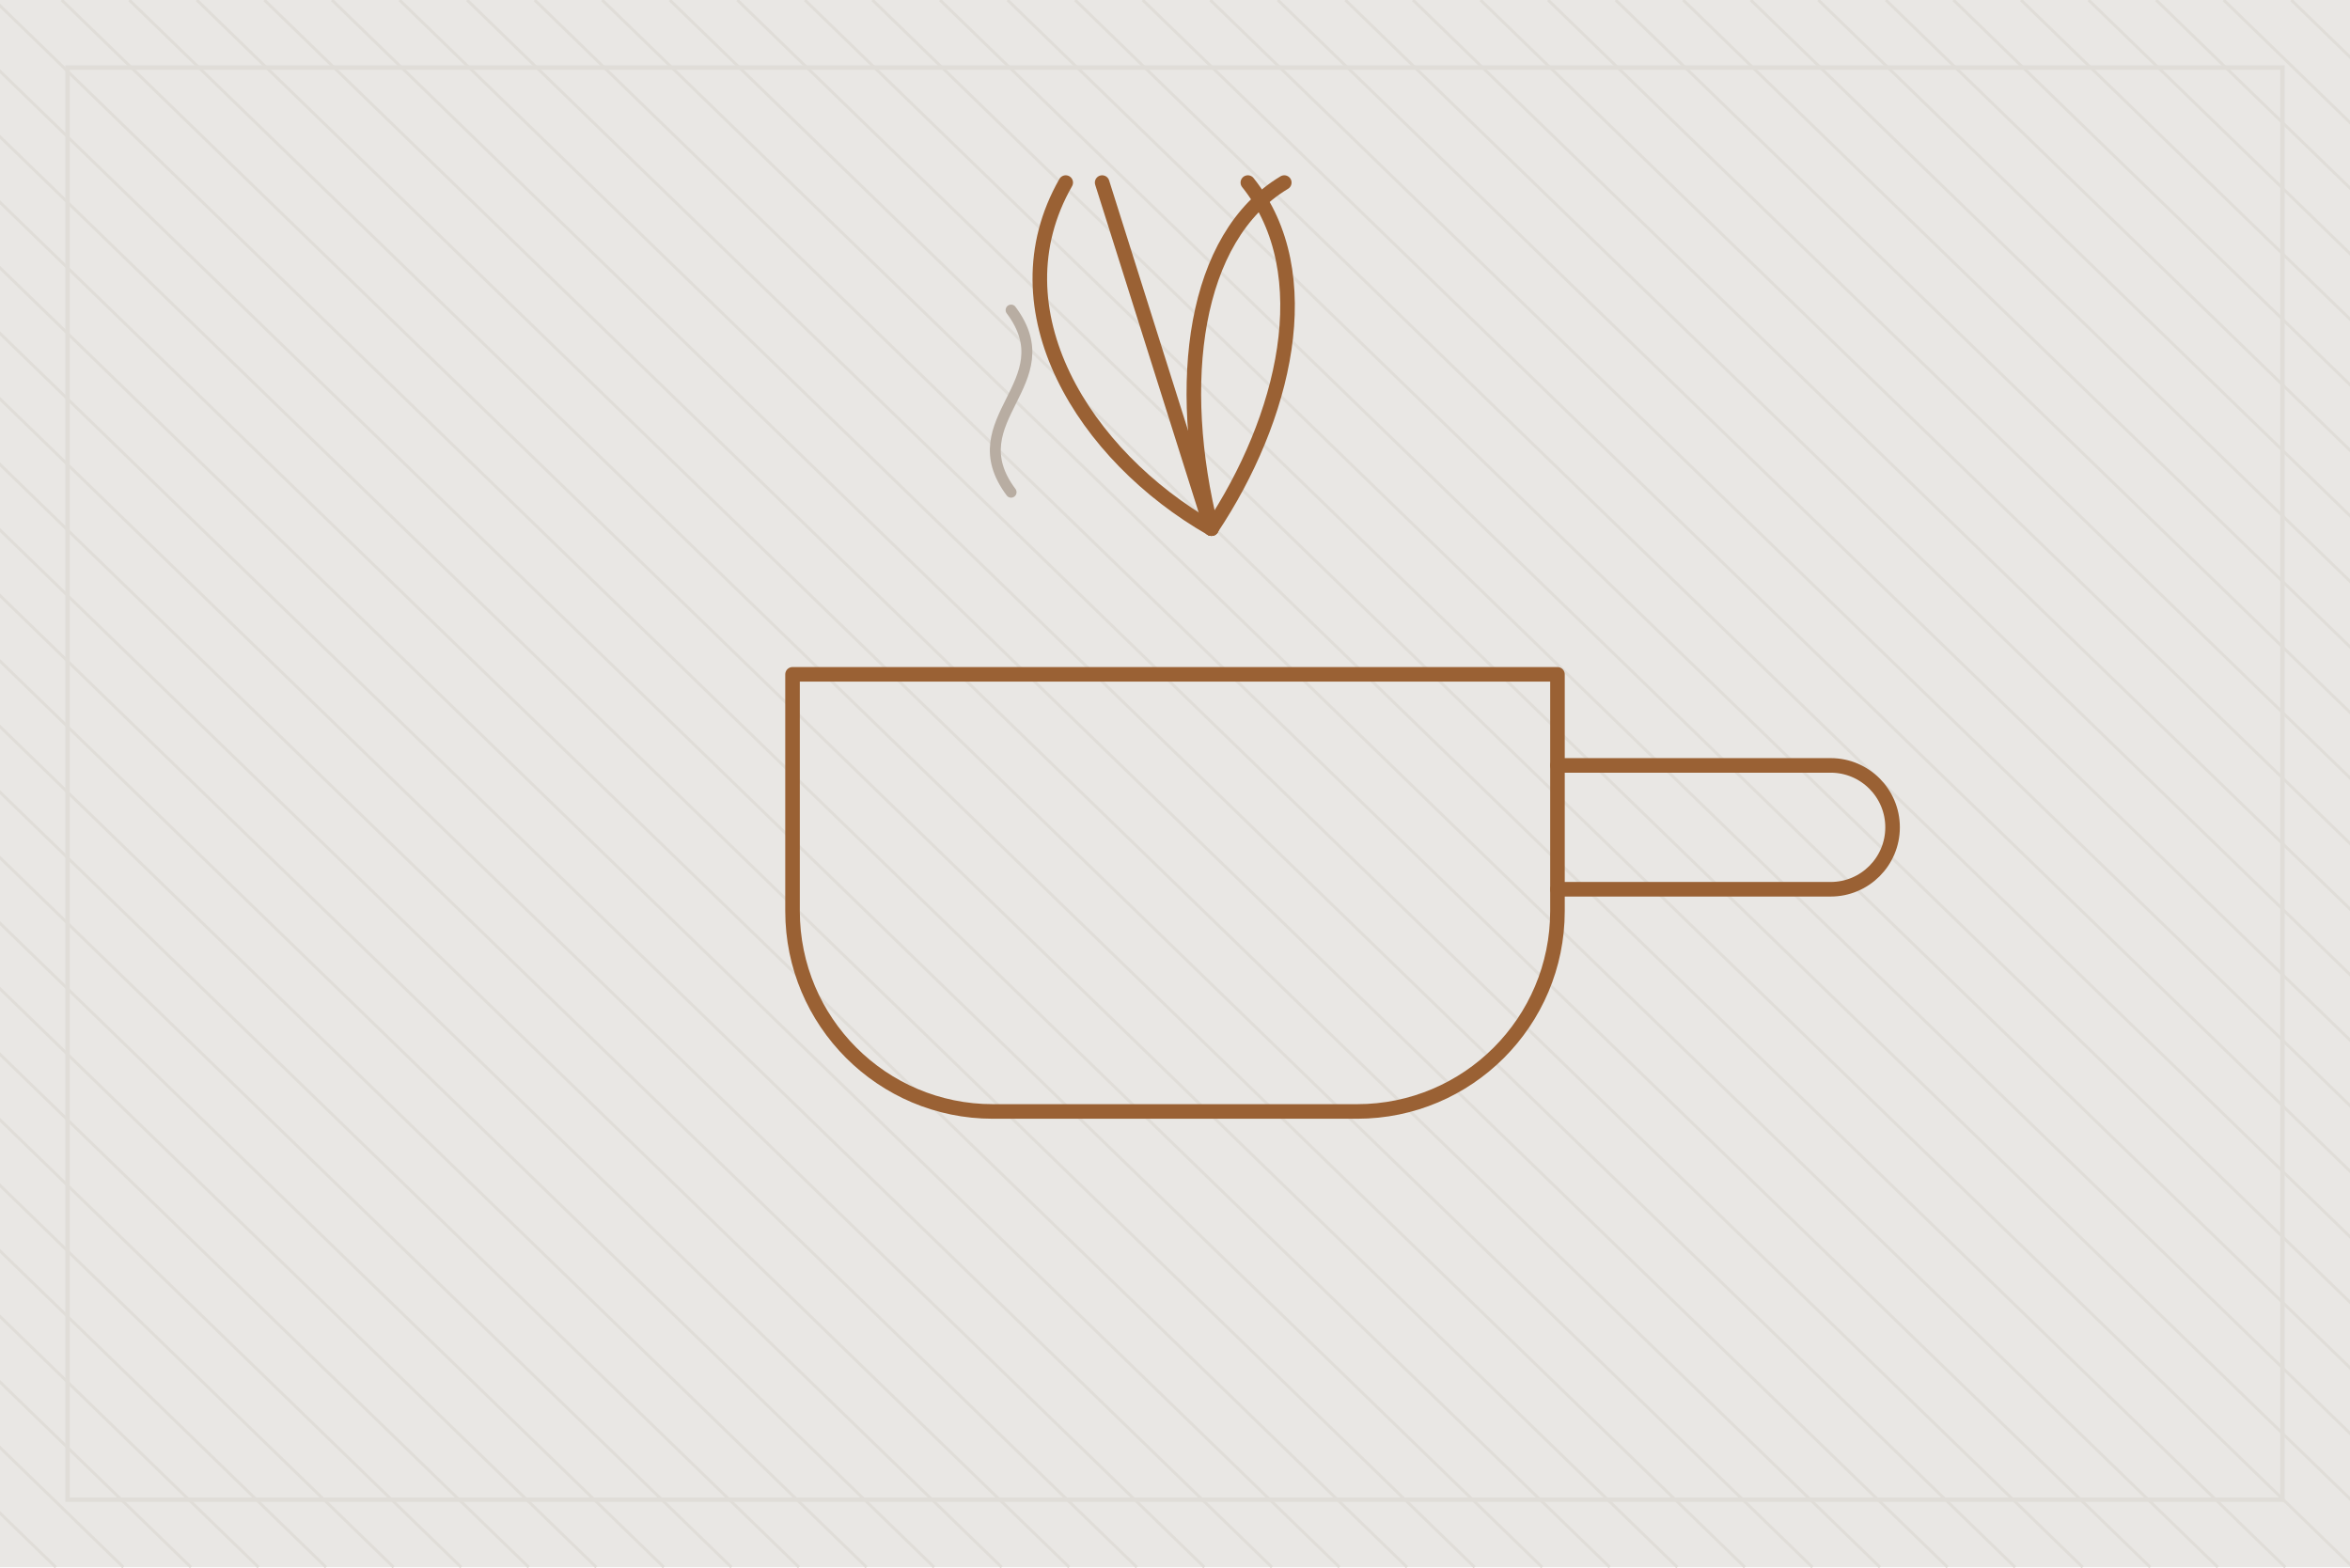
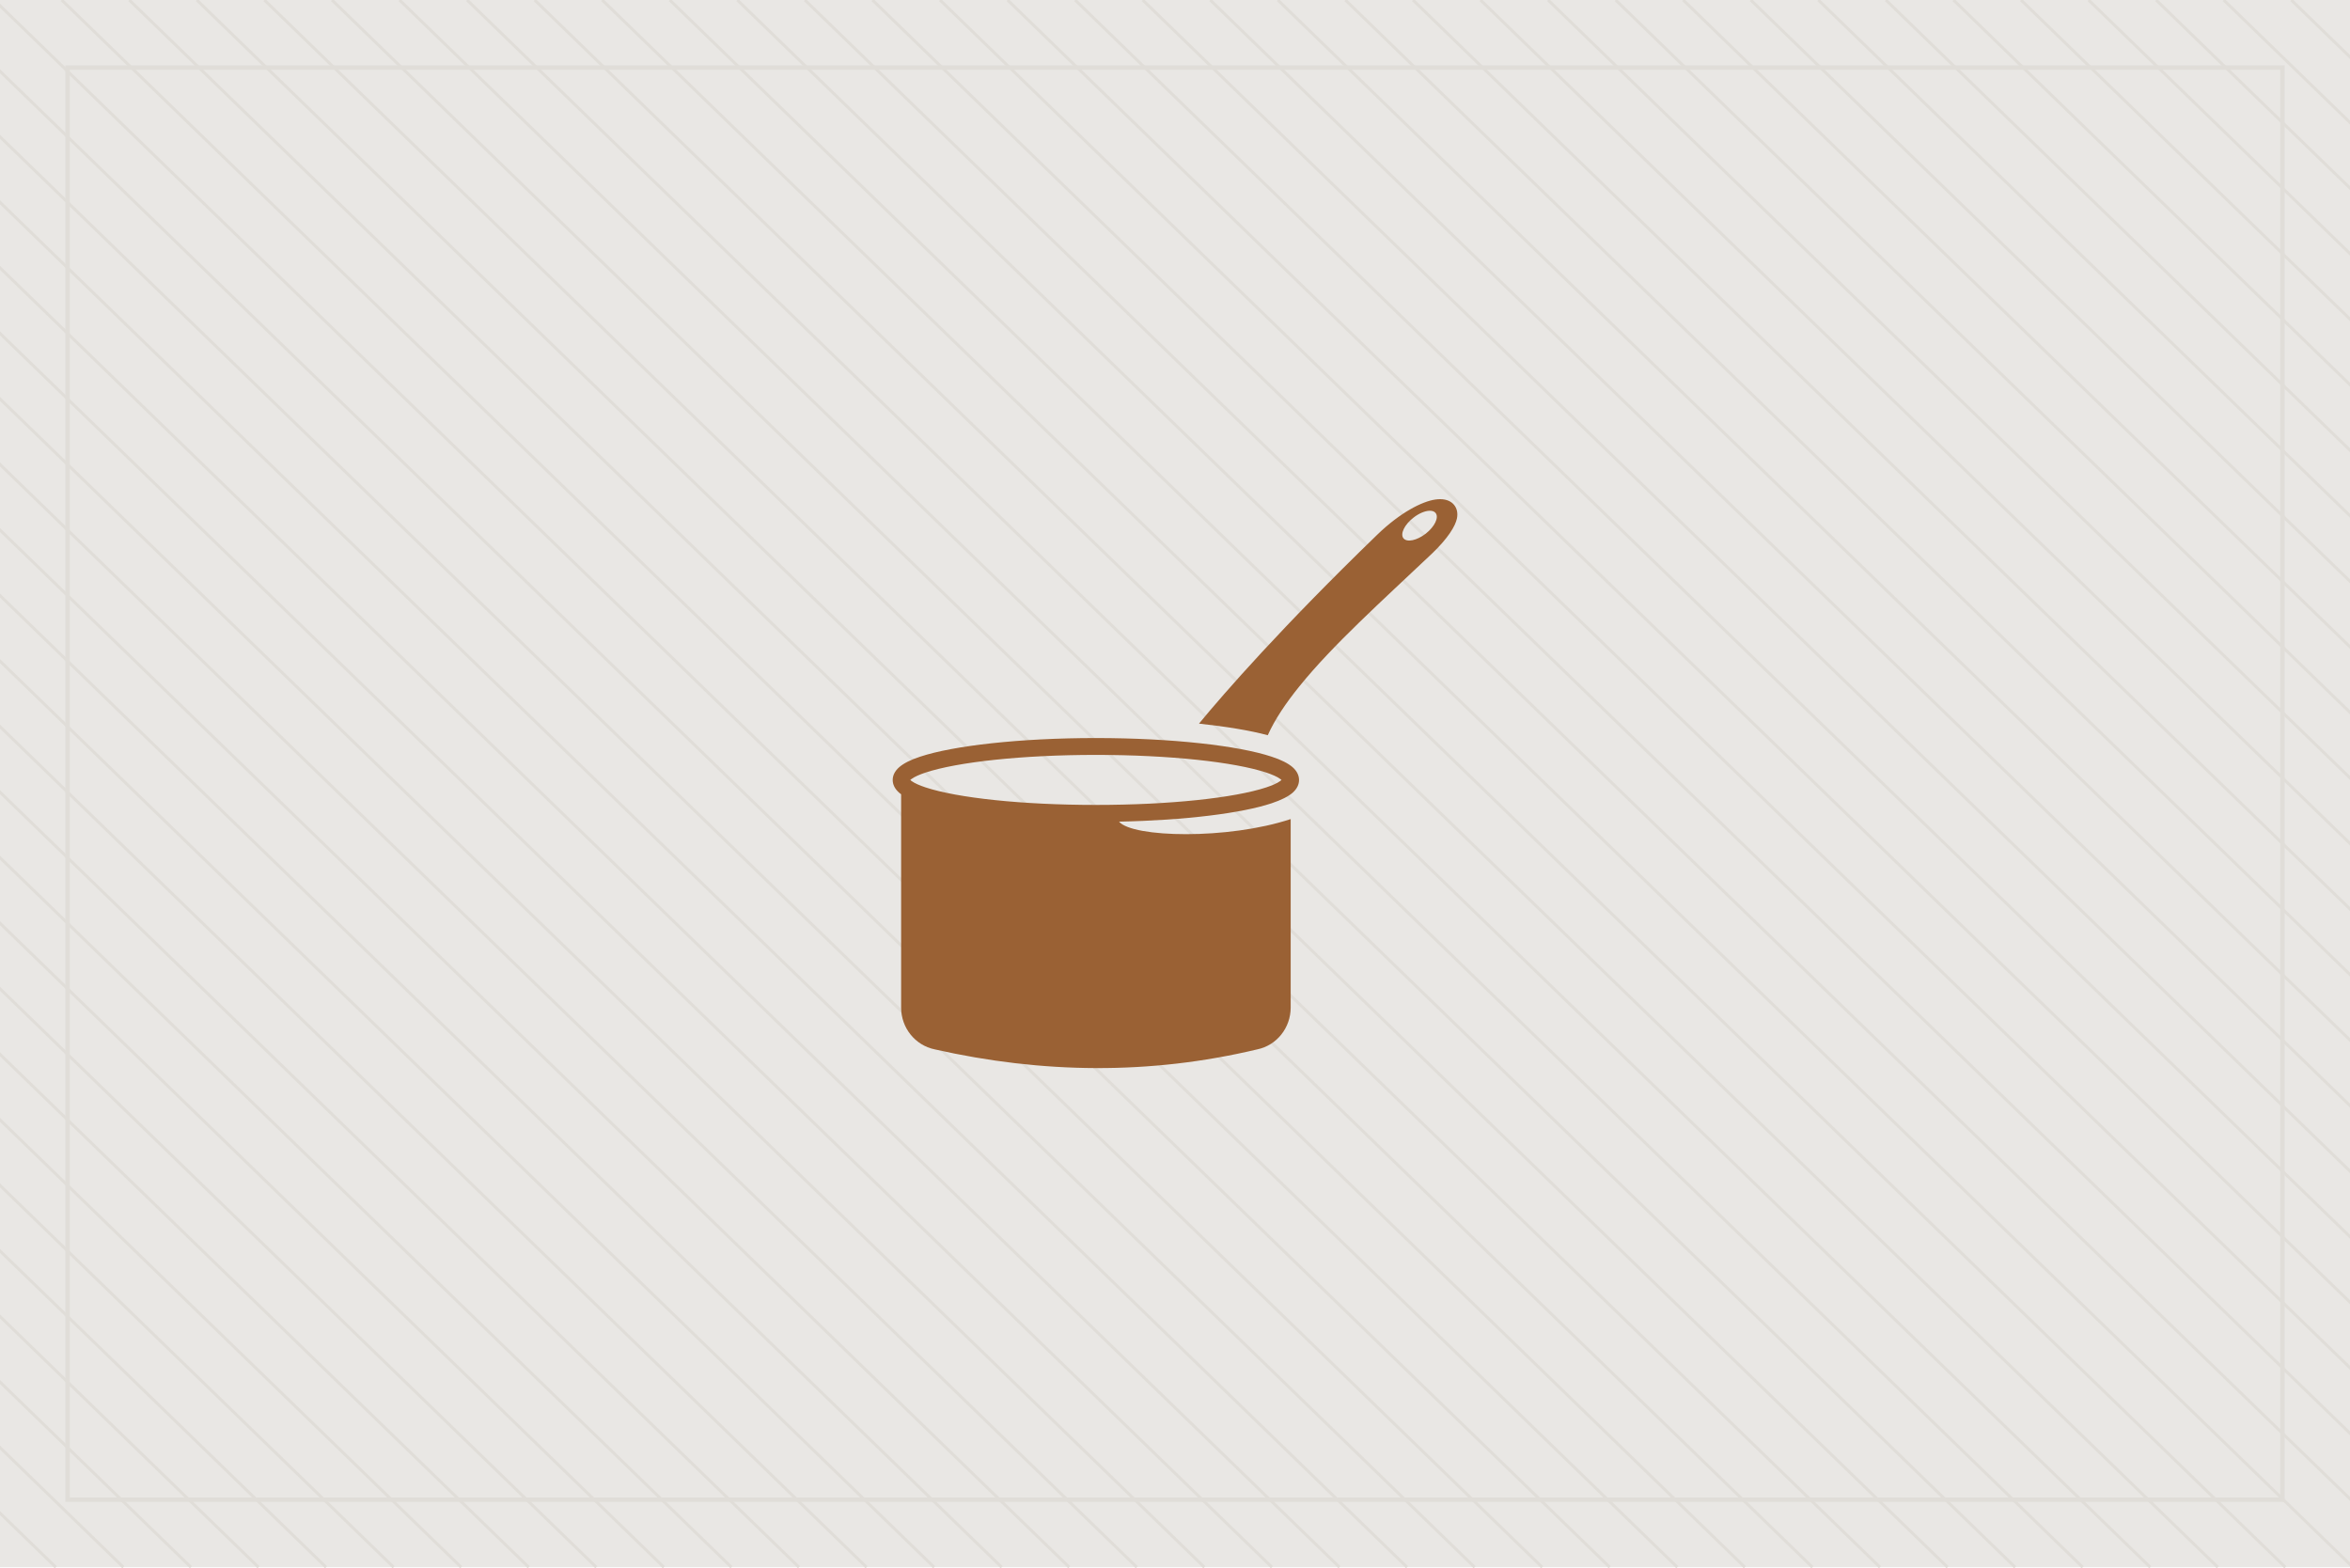
<svg xmlns="http://www.w3.org/2000/svg" width="1600" height="1067" viewBox="0 0 1600 1067">
  <rect width="1600" height="1067" fill="#e9e7e4" />
  <line x1="-1200" y1="0" x2="-100" y2="1067" stroke="#e0ddd8" stroke-width="2" />
  <line x1="-1154" y1="0" x2="-54" y2="1067" stroke="#e0ddd8" stroke-width="2" />
  <line x1="-1108" y1="0" x2="-8" y2="1067" stroke="#e0ddd8" stroke-width="2" />
  <line x1="-1062" y1="0" x2="38" y2="1067" stroke="#e0ddd8" stroke-width="2" />
  <line x1="-1016" y1="0" x2="84" y2="1067" stroke="#e0ddd8" stroke-width="2" />
  <line x1="-970" y1="0" x2="130" y2="1067" stroke="#e0ddd8" stroke-width="2" />
  <line x1="-924" y1="0" x2="176" y2="1067" stroke="#e0ddd8" stroke-width="2" />
  <line x1="-878" y1="0" x2="222" y2="1067" stroke="#e0ddd8" stroke-width="2" />
  <line x1="-832" y1="0" x2="268" y2="1067" stroke="#e0ddd8" stroke-width="2" />
  <line x1="-786" y1="0" x2="314" y2="1067" stroke="#e0ddd8" stroke-width="2" />
  <line x1="-740" y1="0" x2="360" y2="1067" stroke="#e0ddd8" stroke-width="2" />
  <line x1="-694" y1="0" x2="406" y2="1067" stroke="#e0ddd8" stroke-width="2" />
  <line x1="-648" y1="0" x2="452" y2="1067" stroke="#e0ddd8" stroke-width="2" />
  <line x1="-602" y1="0" x2="498" y2="1067" stroke="#e0ddd8" stroke-width="2" />
  <line x1="-556" y1="0" x2="544" y2="1067" stroke="#e0ddd8" stroke-width="2" />
  <line x1="-510" y1="0" x2="590" y2="1067" stroke="#e0ddd8" stroke-width="2" />
  <line x1="-464" y1="0" x2="636" y2="1067" stroke="#e0ddd8" stroke-width="2" />
  <line x1="-418" y1="0" x2="682" y2="1067" stroke="#e0ddd8" stroke-width="2" />
  <line x1="-372" y1="0" x2="728" y2="1067" stroke="#e0ddd8" stroke-width="2" />
  <line x1="-326" y1="0" x2="774" y2="1067" stroke="#e0ddd8" stroke-width="2" />
  <line x1="-280" y1="0" x2="820" y2="1067" stroke="#e0ddd8" stroke-width="2" />
  <line x1="-234" y1="0" x2="866" y2="1067" stroke="#e0ddd8" stroke-width="2" />
  <line x1="-188" y1="0" x2="912" y2="1067" stroke="#e0ddd8" stroke-width="2" />
  <line x1="-142" y1="0" x2="958" y2="1067" stroke="#e0ddd8" stroke-width="2" />
  <line x1="-96" y1="0" x2="1004" y2="1067" stroke="#e0ddd8" stroke-width="2" />
  <line x1="-50" y1="0" x2="1050" y2="1067" stroke="#e0ddd8" stroke-width="2" />
  <line x1="-4" y1="0" x2="1096" y2="1067" stroke="#e0ddd8" stroke-width="2" />
  <line x1="42" y1="0" x2="1142" y2="1067" stroke="#e0ddd8" stroke-width="2" />
  <line x1="88" y1="0" x2="1188" y2="1067" stroke="#e0ddd8" stroke-width="2" />
  <line x1="134" y1="0" x2="1234" y2="1067" stroke="#e0ddd8" stroke-width="2" />
  <line x1="180" y1="0" x2="1280" y2="1067" stroke="#e0ddd8" stroke-width="2" />
  <line x1="226" y1="0" x2="1326" y2="1067" stroke="#e0ddd8" stroke-width="2" />
  <line x1="272" y1="0" x2="1372" y2="1067" stroke="#e0ddd8" stroke-width="2" />
  <line x1="318" y1="0" x2="1418" y2="1067" stroke="#e0ddd8" stroke-width="2" />
  <line x1="364" y1="0" x2="1464" y2="1067" stroke="#e0ddd8" stroke-width="2" />
  <line x1="410" y1="0" x2="1510" y2="1067" stroke="#e0ddd8" stroke-width="2" />
  <line x1="456" y1="0" x2="1556" y2="1067" stroke="#e0ddd8" stroke-width="2" />
  <line x1="502" y1="0" x2="1602" y2="1067" stroke="#e0ddd8" stroke-width="2" />
  <line x1="548" y1="0" x2="1648" y2="1067" stroke="#e0ddd8" stroke-width="2" />
  <line x1="594" y1="0" x2="1694" y2="1067" stroke="#e0ddd8" stroke-width="2" />
  <line x1="640" y1="0" x2="1740" y2="1067" stroke="#e0ddd8" stroke-width="2" />
  <line x1="686" y1="0" x2="1786" y2="1067" stroke="#e0ddd8" stroke-width="2" />
  <line x1="732" y1="0" x2="1832" y2="1067" stroke="#e0ddd8" stroke-width="2" />
  <line x1="778" y1="0" x2="1878" y2="1067" stroke="#e0ddd8" stroke-width="2" />
  <line x1="824" y1="0" x2="1924" y2="1067" stroke="#e0ddd8" stroke-width="2" />
  <line x1="870" y1="0" x2="1970" y2="1067" stroke="#e0ddd8" stroke-width="2" />
  <line x1="916" y1="0" x2="2016" y2="1067" stroke="#e0ddd8" stroke-width="2" />
  <line x1="962" y1="0" x2="2062" y2="1067" stroke="#e0ddd8" stroke-width="2" />
  <line x1="1008" y1="0" x2="2108" y2="1067" stroke="#e0ddd8" stroke-width="2" />
  <line x1="1054" y1="0" x2="2154" y2="1067" stroke="#e0ddd8" stroke-width="2" />
  <line x1="1100" y1="0" x2="2200" y2="1067" stroke="#e0ddd8" stroke-width="2" />
  <line x1="1146" y1="0" x2="2246" y2="1067" stroke="#e0ddd8" stroke-width="2" />
  <line x1="1192" y1="0" x2="2292" y2="1067" stroke="#e0ddd8" stroke-width="2" />
  <line x1="1238" y1="0" x2="2338" y2="1067" stroke="#e0ddd8" stroke-width="2" />
  <line x1="1284" y1="0" x2="2384" y2="1067" stroke="#e0ddd8" stroke-width="2" />
  <line x1="1330" y1="0" x2="2430" y2="1067" stroke="#e0ddd8" stroke-width="2" />
  <line x1="1376" y1="0" x2="2476" y2="1067" stroke="#e0ddd8" stroke-width="2" />
  <line x1="1422" y1="0" x2="2522" y2="1067" stroke="#e0ddd8" stroke-width="2" />
  <line x1="1468" y1="0" x2="2568" y2="1067" stroke="#e0ddd8" stroke-width="2" />
  <line x1="1514" y1="0" x2="2614" y2="1067" stroke="#e0ddd8" stroke-width="2" />
  <line x1="1560" y1="0" x2="2660" y2="1067" stroke="#e0ddd8" stroke-width="2" />
  <line x1="1606" y1="0" x2="2706" y2="1067" stroke="#e0ddd8" stroke-width="2" />
  <line x1="1652" y1="0" x2="2752" y2="1067" stroke="#e0ddd8" stroke-width="2" />
  <line x1="1698" y1="0" x2="2798" y2="1067" stroke="#e0ddd8" stroke-width="2" />
  <line x1="1744" y1="0" x2="2844" y2="1067" stroke="#e0ddd8" stroke-width="2" />
  <line x1="1790" y1="0" x2="2890" y2="1067" stroke="#e0ddd8" stroke-width="2" />
  <rect x="46" y="46" width="1508" height="975" fill="none" stroke="#e0ddd8" stroke-width="3" />
-   <g transform="translate(800.0,533.5) scale(1.24)" fill="none" stroke="#9a6134" stroke-width="8" stroke-linecap="round" stroke-linejoin="round">
-     <path d="M-210,-60 h420 v130 a110,110 0 0 1 -110,110 h-200 a110,110 0 0 1 -110,-110 z" />
-     <path d="M210,-10 h150 a34,34 0 0 1 0,68 h-150" />
-     <path d="M-40,-330 l60,190" />
-     <path d="M20,-140 c-70,-40 -120,-120 -80,-190" />
-     <path d="M20,-140 c-20,-80 -10,-160 40,-190" />
-     <path d="M20,-140 c40,-60 60,-140 20,-190" />
-     <path d="M-90,-160 c-30,-40 30,-60 0,-100" stroke="#b8ada2" stroke-width="6" />
+   <g transform="translate(565.0,298.5) scale(0.91797)">
+     <path fill="#9a6134" d="M452.7 45.03c-1.2 0-2.3.1-3.6.27-9.8 1.4-26 9.6-42.9 25.9-71.1 68.8-113.7 117.6-132.4 140.3 20.4 2.2 37.9 5.1 51 8.6 5.3-11.8 13.4-23.8 23.5-36.3 24.6-30.5 60.9-63 98.4-98.5 11.9-11.4 17.2-20.3 18.4-25.9.9-4.4-.2-7.8-2.1-10.1-2-2.52-5.5-4.25-10.3-4.27zm-8 8.6c2-.1 3.7.47 4.6 1.67 2.6 3.3-.7 10.1-7.3 15.3-6.6 5.1-14 6.7-16.6 3.4-2.5-3.2.8-10.1 7.4-15.2 4.1-3.25 8.6-5.06 11.9-5.17zM197.3 222.2c-56.6 0-105.84 5.7-130.26 13.8-7.21 2.3-12.46 5.1-15.57 7.8-3.44 3-4.85 6.3-4.85 9.5s1.41 6.5 4.85 9.5c.43.4.89.7 1.4 1.1v158.2c0 15 10.35 28 24.95 31 79.78 18 159.48 19 239.18 0 14.5-3 24.8-16 24.8-31V282.3c-46.5 15.4-117.3 13.8-127.3 1.9 49.3-1 91.2-6.3 113.1-13.6 7.2-2.4 12.5-5.1 15.6-7.8 3.4-3 4.8-6.3 4.8-9.5s-1.4-6.5-4.8-9.5c-3.1-2.7-8.4-5.5-15.6-7.8-24.4-8.1-73.6-13.8-130.3-13.8zm0 12.5c55 0 102.7 5.3 126.4 13.1 4.4 1.5 8 3 10.3 4.7.3.2.7.5 1 .8-.3.3-.7.6-1 .8-2.3 1.7-5.9 3.2-10.3 4.7-23.7 7.8-71.4 13-126.4 13-54.9 0-102.65-5.2-126.33-13-4.45-1.5-7.96-3-10.33-4.7-.32-.2-.69-.5-.99-.8.3-.3.67-.6.99-.8 2.37-1.7 5.88-3.2 10.33-4.7 23.68-7.8 71.43-13.1 126.33-13.1z" />
  </g>
</svg>
